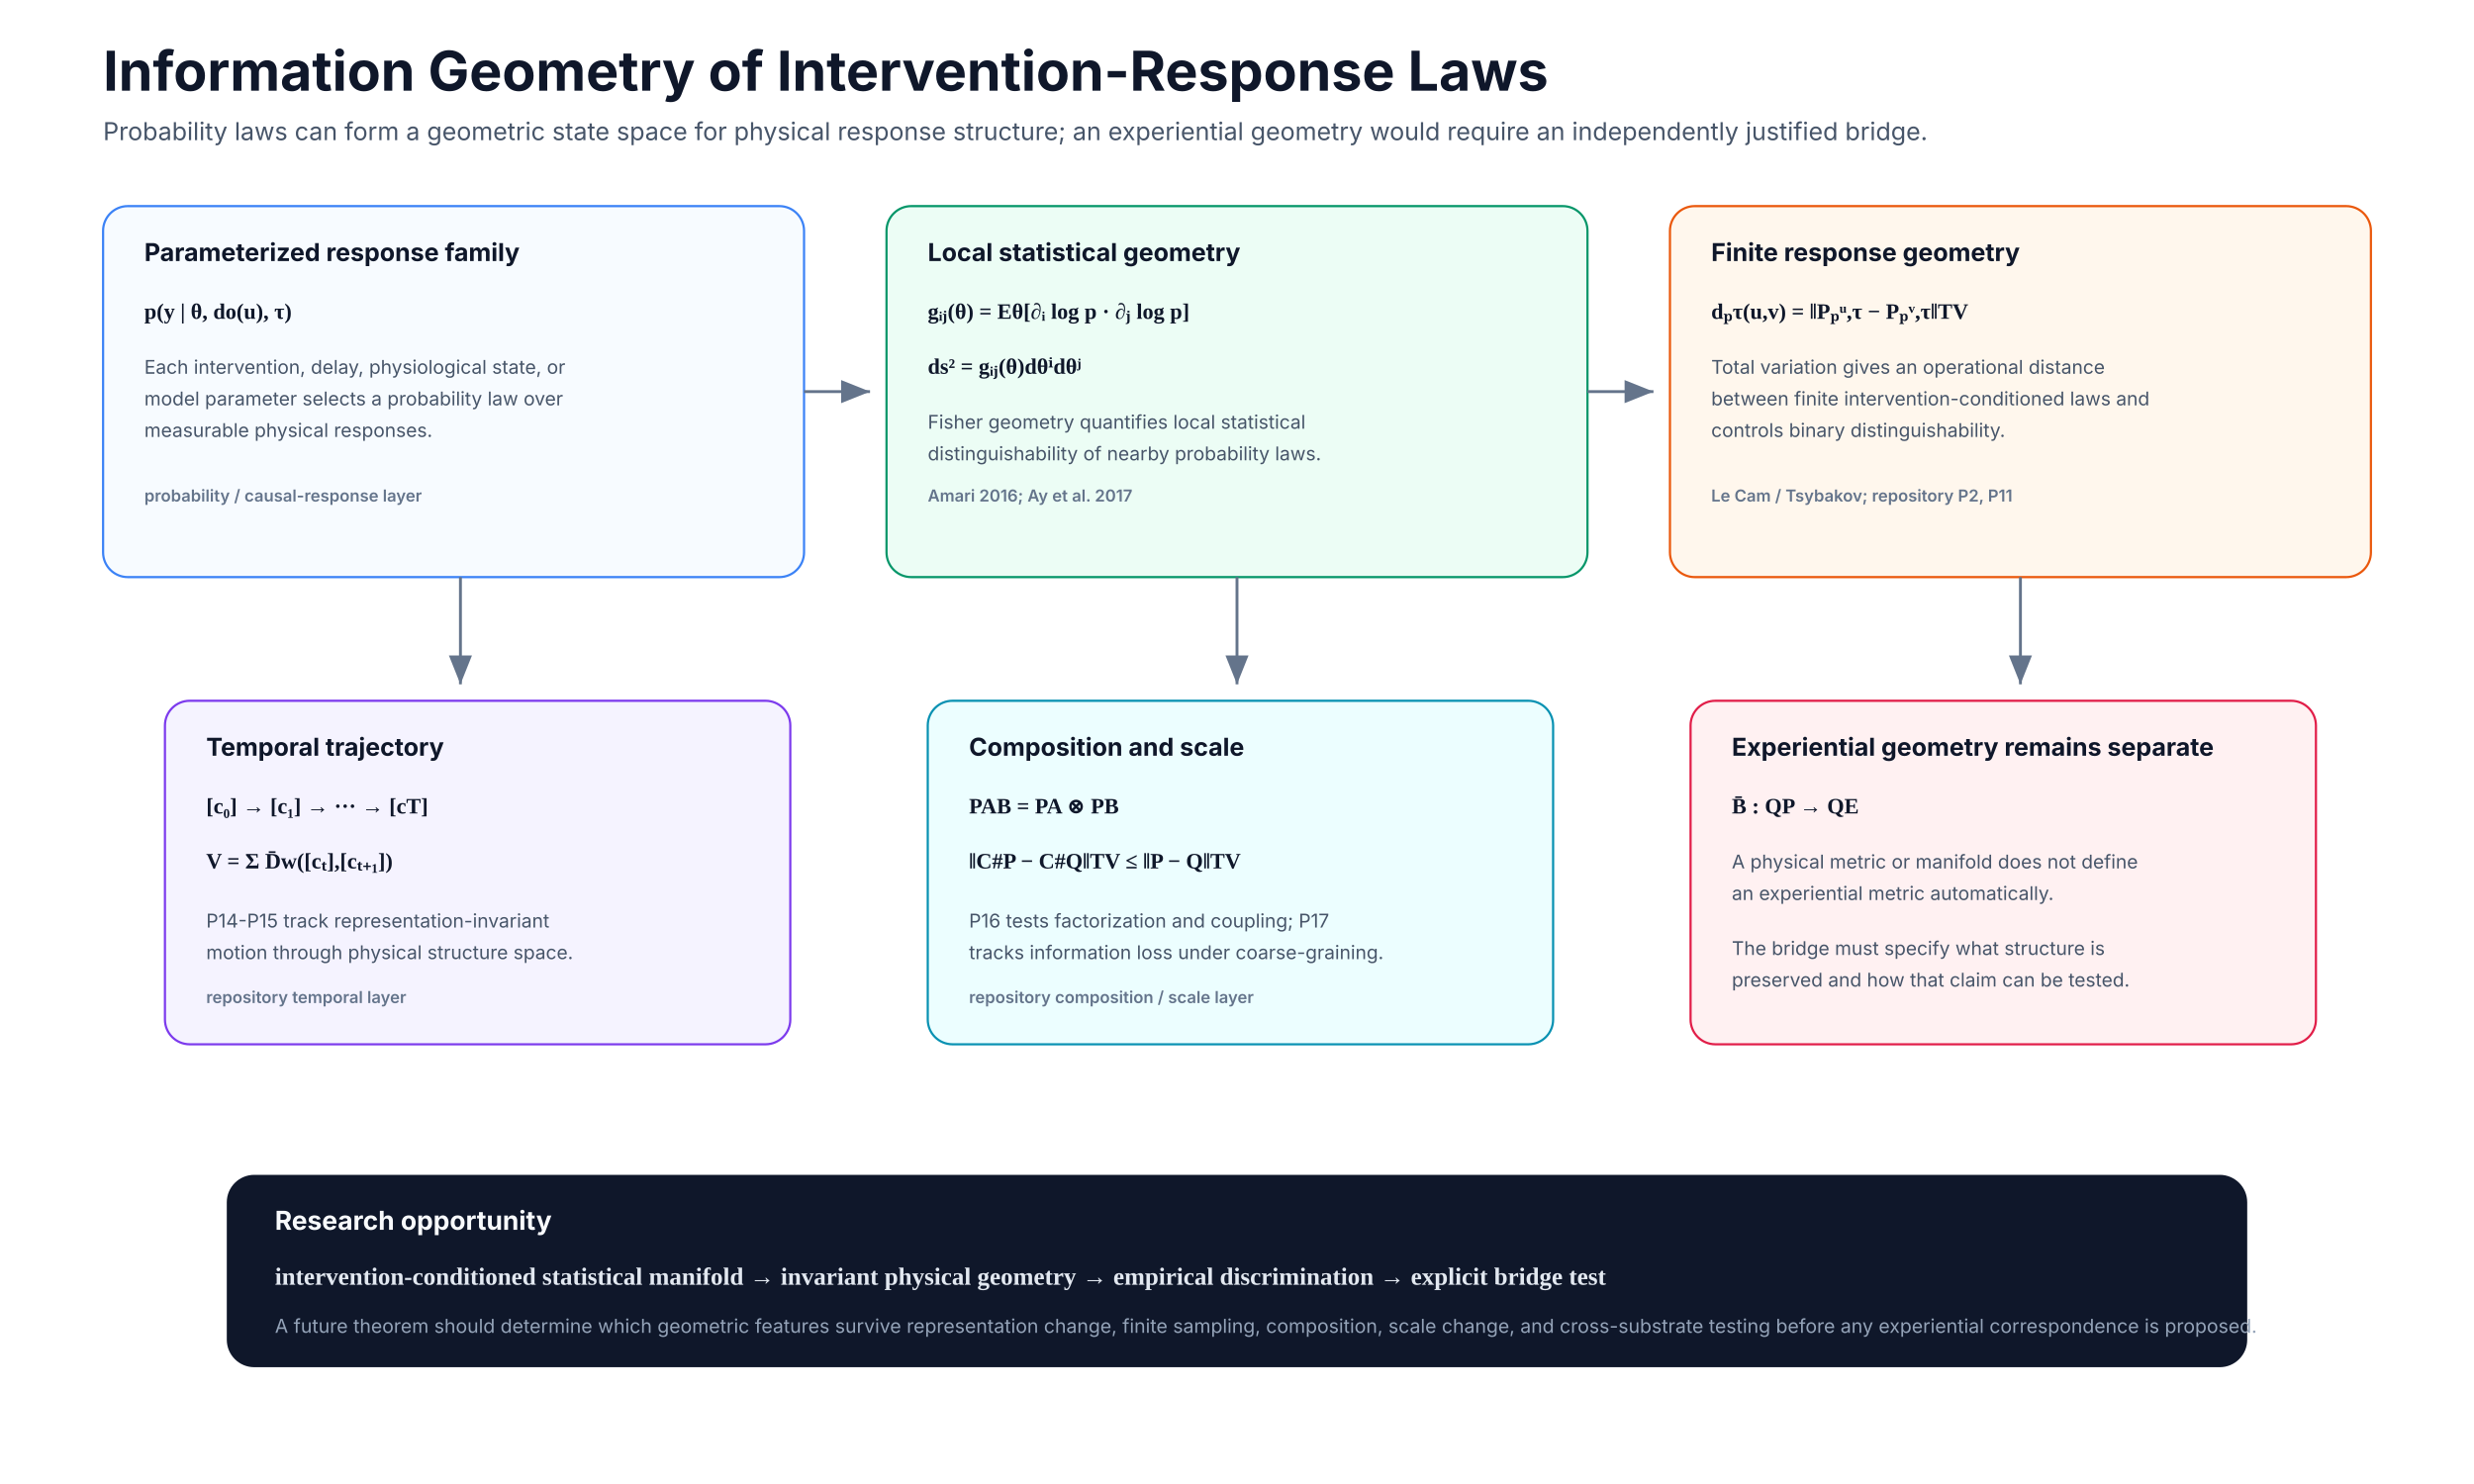
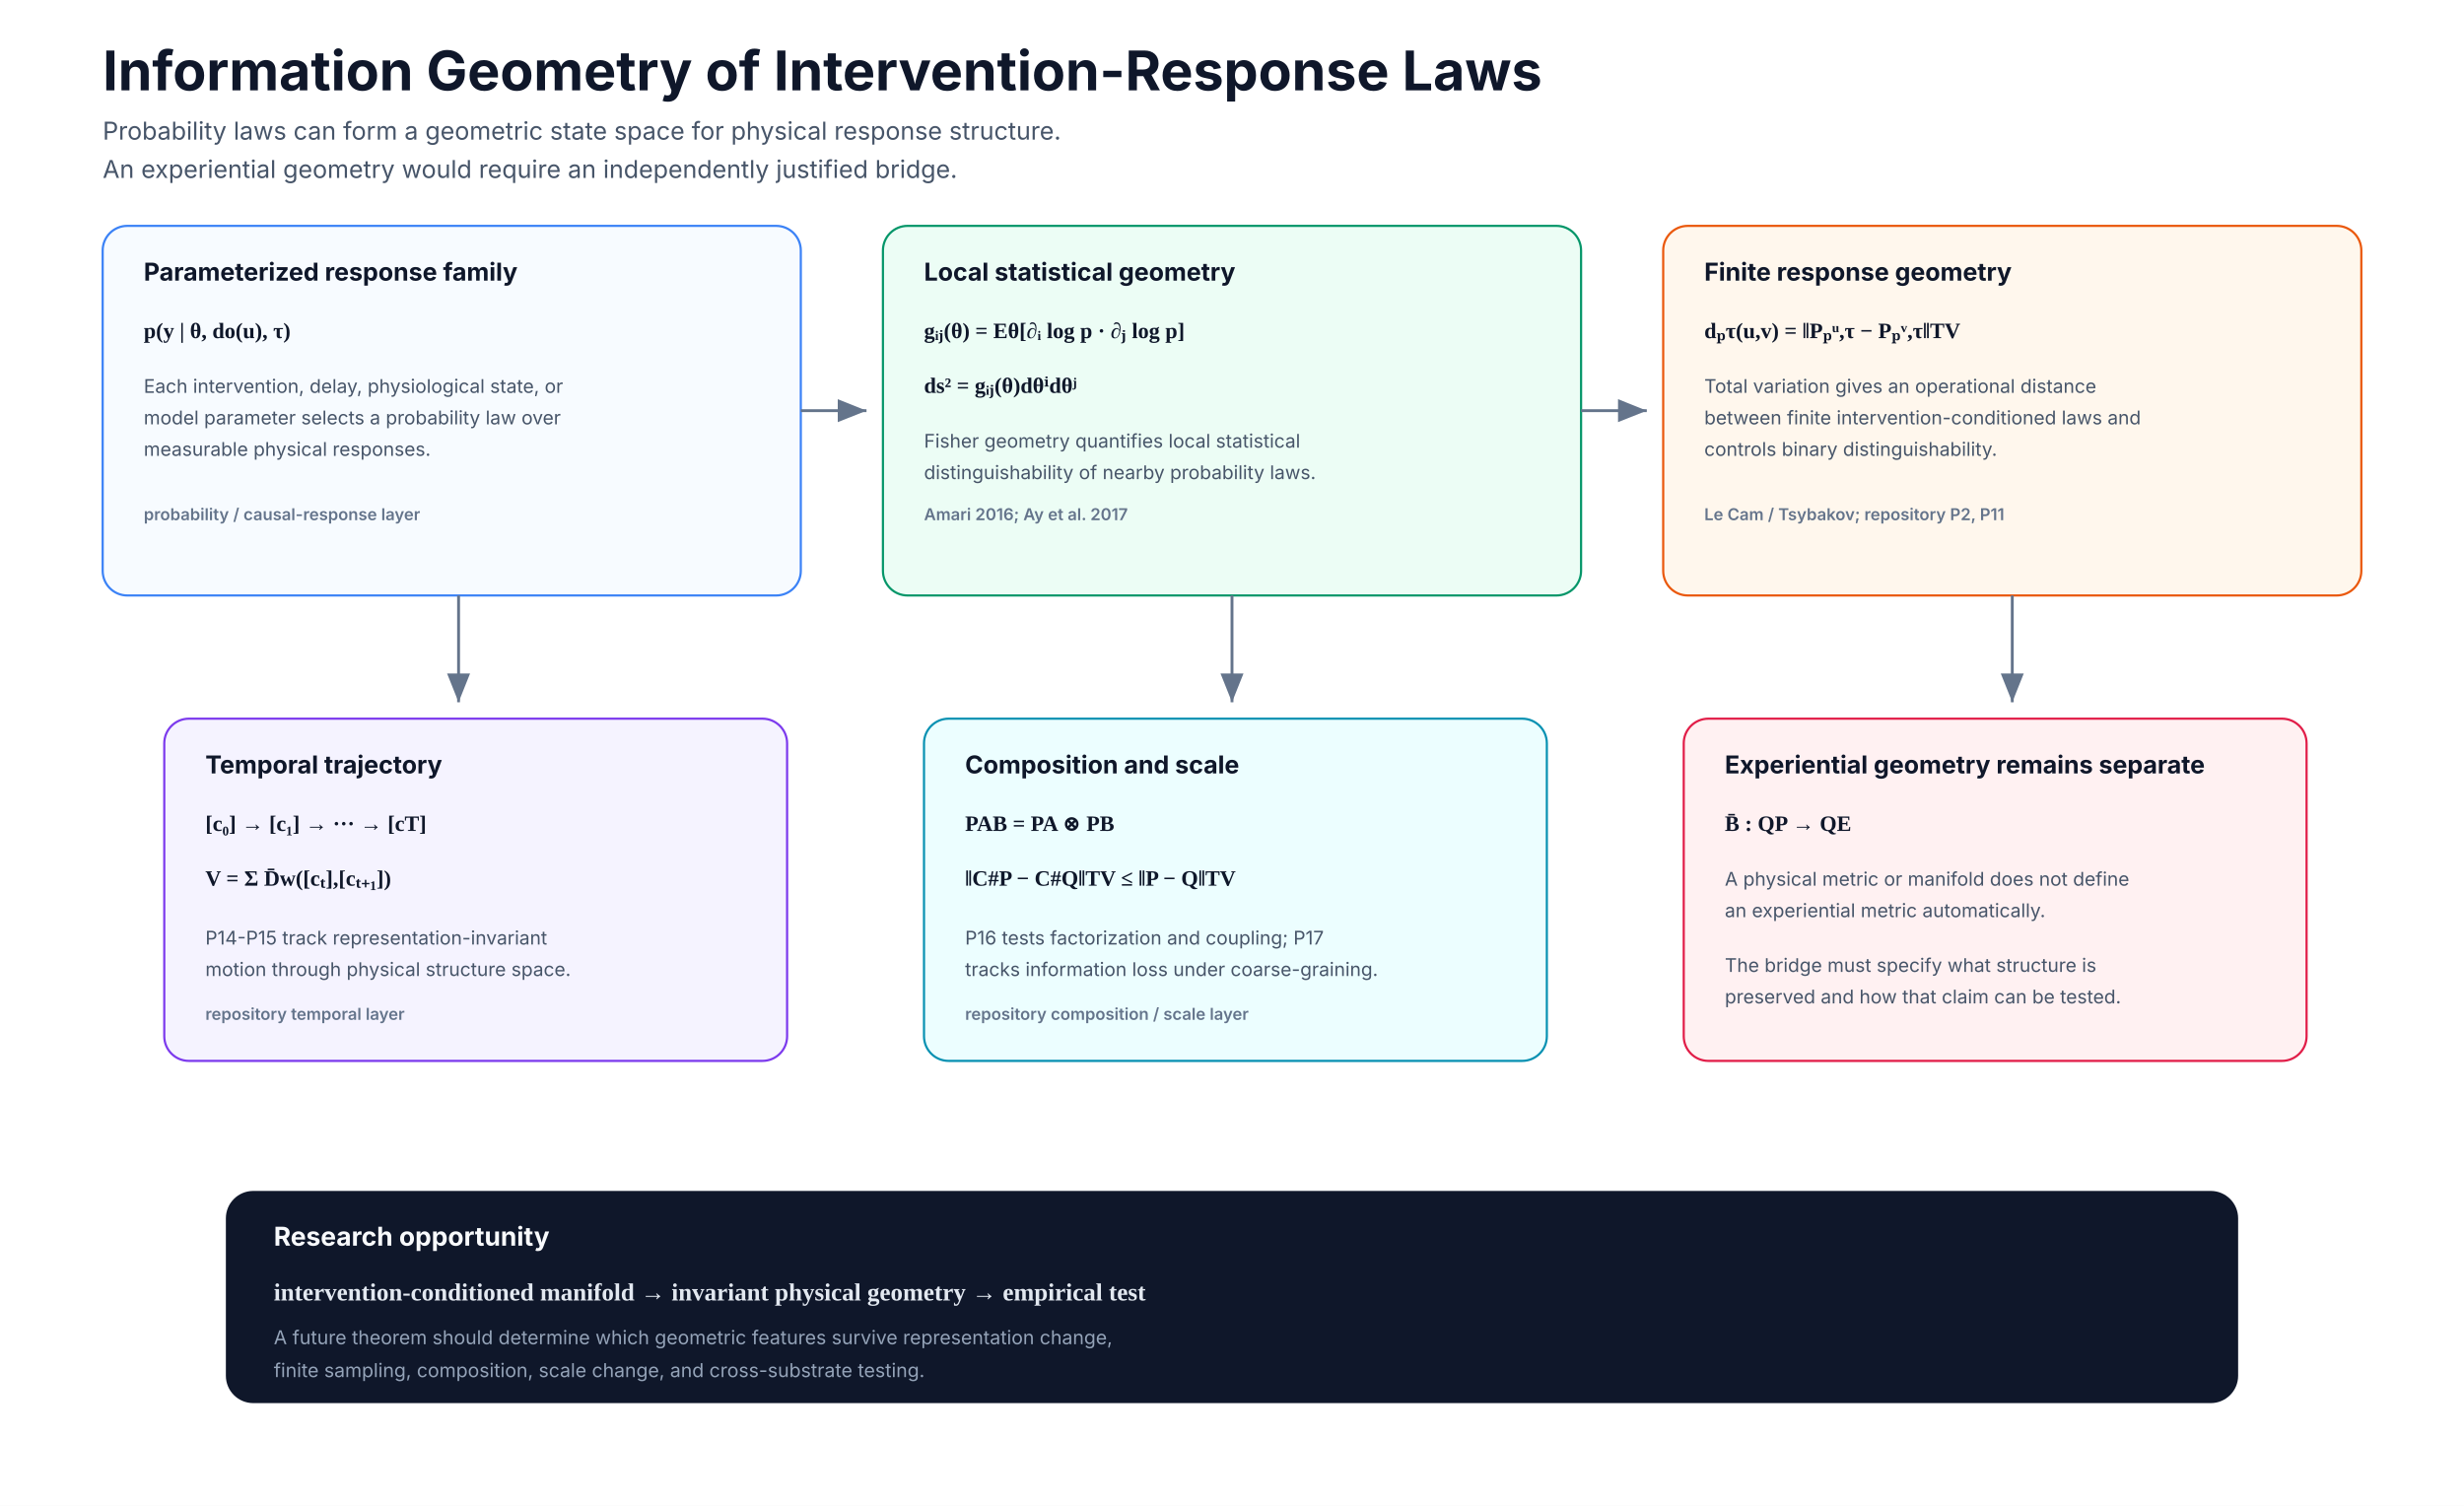
- <svg xmlns="http://www.w3.org/2000/svg" width="1800" height="1080" viewBox="0 0 1800 1080" role="img" aria-labelledby="title desc">
+ <svg xmlns="http://www.w3.org/2000/svg" width="1800" height="1100" viewBox="0 0 1800 1100" role="img" aria-labelledby="title desc">
  <defs>
    <marker id="arrow" markerWidth="12" markerHeight="12" refX="10" refY="4" orient="auto">
      <path d="M0 0 L0 8 L10 4 z" fill="#64748b" />
    </marker>
-     <style>
-       .title{font:700 40px Inter,Segoe UI,Arial,sans-serif;fill:#0f172a}
-       .subtitle{font:400 18px Inter,Segoe UI,Arial,sans-serif;fill:#475569}
-       .head{font:700 18px Inter,Segoe UI,Arial,sans-serif;fill:#0f172a}
-       .body{font:400 13.8px Inter,Segoe UI,Arial,sans-serif;fill:#475569}
-       .eq{font:600 16px Georgia,'Times New Roman',serif;fill:#0f172a}
-       .cite{font:600 12px Inter,Segoe UI,Arial,sans-serif;fill:#64748b}
-       .arrow{stroke:#64748b;stroke-width:2.1;fill:none;marker-end:url(#arrow)}
-     </style>
+     <style>.title{font:700 40px Inter,Segoe UI,Arial,sans-serif;fill:#0f172a}.subtitle{font:400 18px Inter,Segoe UI,Arial,sans-serif;fill:#475569}.head{font:700 18px Inter,Segoe UI,Arial,sans-serif;fill:#0f172a}.body{font:400 13.8px Inter,Segoe UI,Arial,sans-serif;fill:#475569}.eq{font:600 16px Georgia,'Times New Roman',serif;fill:#0f172a}.cite{font:600 12px Inter,Segoe UI,Arial,sans-serif;fill:#64748b}.arrow{stroke:#64748b;stroke-width:2.1;fill:none;marker-end:url(#arrow)}</style>
  </defs>
-   <rect width="1800" height="1080" fill="#ffffff" />
+   <rect width="1800" height="1100" fill="#ffffff" />
  <text x="75" y="66" class="title">Information Geometry of Intervention-Response Laws</text>
-   <text x="75" y="102" class="subtitle">Probability laws can form a geometric state space for physical response structure; an experiential geometry would require an independently justified bridge.</text>
-   <rect x="75" y="150" width="510" height="270" rx="18" fill="#f7fbff" stroke="#3b82f6" stroke-width="1.6" />
-   <text x="105" y="190" class="head">Parameterized response family</text>
-   <text x="105" y="232" class="eq">p(y | θ, do(u), τ)</text>
-   <text x="105" y="272" class="body">Each intervention, delay, physiological state, or</text>
-   <text x="105" y="295" class="body">model parameter selects a probability law over</text>
-   <text x="105" y="318" class="body">measurable physical responses.</text>
-   <text x="105" y="365" class="cite">probability / causal-response layer</text>
-   <rect x="645" y="150" width="510" height="270" rx="18" fill="#ecfdf5" stroke="#059669" stroke-width="1.6" />
-   <text x="675" y="190" class="head">Local statistical geometry</text>
-   <text x="675" y="232" class="eq">gᵢⱼ(θ) = Eθ[∂ᵢ log p · ∂ⱼ log p]</text>
-   <text x="675" y="272" class="eq">ds² = gᵢⱼ(θ)dθⁱdθʲ</text>
-   <text x="675" y="312" class="body">Fisher geometry quantifies local statistical</text>
-   <text x="675" y="335" class="body">distinguishability of nearby probability laws.</text>
-   <text x="675" y="365" class="cite">Amari 2016; Ay et al. 2017</text>
-   <rect x="1215" y="150" width="510" height="270" rx="18" fill="#fff7ed" stroke="#ea580c" stroke-width="1.6" />
-   <text x="1245" y="190" class="head">Finite response geometry</text>
-   <text x="1245" y="232" class="eq">dₚτ(u,v) = ‖Pₚᵘ,τ − Pₚᵛ,τ‖TV</text>
-   <text x="1245" y="272" class="body">Total variation gives an operational distance</text>
-   <text x="1245" y="295" class="body">between finite intervention-conditioned laws and</text>
-   <text x="1245" y="318" class="body">controls binary distinguishability.</text>
-   <text x="1245" y="365" class="cite">Le Cam / Tsybakov; repository P2, P11</text>
-   <path class="arrow" d="M585 285 H633" />
-   <path class="arrow" d="M1155 285 H1203" />
-   <rect x="120" y="510" width="455" height="250" rx="18" fill="#f5f3ff" stroke="#7c3aed" stroke-width="1.6" />
-   <text x="150" y="550" class="head">Temporal trajectory</text>
-   <text x="150" y="592" class="eq">[c₀] → [c₁] → ··· → [cT]</text>
-   <text x="150" y="632" class="eq">V = Σ D̄w([cₜ],[cₜ₊₁])</text>
-   <text x="150" y="675" class="body">P14-P15 track representation-invariant</text>
-   <text x="150" y="698" class="body">motion through physical structure space.</text>
-   <text x="150" y="730" class="cite">repository temporal layer</text>
-   <rect x="675" y="510" width="455" height="250" rx="18" fill="#ecfeff" stroke="#0891b2" stroke-width="1.6" />
-   <text x="705" y="550" class="head">Composition and scale</text>
-   <text x="705" y="592" class="eq">PAB = PA ⊗ PB</text>
-   <text x="705" y="632" class="eq">‖C#P − C#Q‖TV ≤ ‖P − Q‖TV</text>
-   <text x="705" y="675" class="body">P16 tests factorization and coupling; P17</text>
-   <text x="705" y="698" class="body">tracks information loss under coarse-graining.</text>
-   <text x="705" y="730" class="cite">repository composition / scale layer</text>
-   <rect x="1230" y="510" width="455" height="250" rx="18" fill="#fff1f2" stroke="#e11d48" stroke-width="1.6" />
-   <text x="1260" y="550" class="head">Experiential geometry remains separate</text>
-   <text x="1260" y="592" class="eq">B̄ : QP → QE</text>
-   <text x="1260" y="632" class="body">A physical metric or manifold does not define</text>
-   <text x="1260" y="655" class="body">an experiential metric automatically.</text>
-   <text x="1260" y="695" class="body">The bridge must specify what structure is</text>
-   <text x="1260" y="718" class="body">preserved and how that claim can be tested.</text>
-   <path class="arrow" d="M335 420 V498" />
-   <path class="arrow" d="M900 420 V498" />
-   <path class="arrow" d="M1470 420 V498" />
-   <rect x="165" y="855" width="1470" height="140" rx="20" fill="#0f172a" />
-   <text x="200" y="895" style="font:700 19px Inter,Segoe UI,Arial,sans-serif;fill:#f8fafc">Research opportunity</text>
-   <text x="200" y="935" style="font:600 18px Georgia,'Times New Roman',serif;fill:#e2e8f0">intervention-conditioned statistical manifold  →  invariant physical geometry  →  empirical discrimination  →  explicit bridge test</text>
-   <text x="200" y="970" style="font:400 14px Inter,Segoe UI,Arial,sans-serif;fill:#94a3b8">A future theorem should determine which geometric features survive representation change, finite sampling, composition, scale change, and cross-substrate testing before any experiential correspondence is proposed.</text>
+   <text x="75" y="102" class="subtitle">Probability laws can form a geometric state space for physical response structure.</text>
+   <text x="75" y="130" class="subtitle">An experiential geometry would require an independently justified bridge.</text>
+   <rect x="75" y="165" width="510" height="270" rx="18" fill="#f7fbff" stroke="#3b82f6" stroke-width="1.6" />
+   <text x="105" y="205" class="head">Parameterized response family</text>
+   <text x="105" y="247" class="eq">p(y | θ, do(u), τ)</text>
+   <text x="105" y="287" class="body">Each intervention, delay, physiological state, or</text>
+   <text x="105" y="310" class="body">model parameter selects a probability law over</text>
+   <text x="105" y="333" class="body">measurable physical responses.</text>
+   <text x="105" y="380" class="cite">probability / causal-response layer</text>
+   <rect x="645" y="165" width="510" height="270" rx="18" fill="#ecfdf5" stroke="#059669" stroke-width="1.6" />
+   <text x="675" y="205" class="head">Local statistical geometry</text>
+   <text x="675" y="247" class="eq">gᵢⱼ(θ) = Eθ[∂ᵢ log p · ∂ⱼ log p]</text>
+   <text x="675" y="287" class="eq">ds² = gᵢⱼ(θ)dθⁱdθʲ</text>
+   <text x="675" y="327" class="body">Fisher geometry quantifies local statistical</text>
+   <text x="675" y="350" class="body">distinguishability of nearby probability laws.</text>
+   <text x="675" y="380" class="cite">Amari 2016; Ay et al. 2017</text>
+   <rect x="1215" y="165" width="510" height="270" rx="18" fill="#fff7ed" stroke="#ea580c" stroke-width="1.6" />
+   <text x="1245" y="205" class="head">Finite response geometry</text>
+   <text x="1245" y="247" class="eq">dₚτ(u,v) = ‖Pₚᵘ,τ − Pₚᵛ,τ‖TV</text>
+   <text x="1245" y="287" class="body">Total variation gives an operational distance</text>
+   <text x="1245" y="310" class="body">between finite intervention-conditioned laws and</text>
+   <text x="1245" y="333" class="body">controls binary distinguishability.</text>
+   <text x="1245" y="380" class="cite">Le Cam / Tsybakov; repository P2, P11</text>
+   <path class="arrow" d="M585 300 H633" />
+   <path class="arrow" d="M1155 300 H1203" />
+   <rect x="120" y="525" width="455" height="250" rx="18" fill="#f5f3ff" stroke="#7c3aed" stroke-width="1.6" />
+   <text x="150" y="565" class="head">Temporal trajectory</text>
+   <text x="150" y="607" class="eq">[c₀] → [c₁] → ··· → [cT]</text>
+   <text x="150" y="647" class="eq">V = Σ D̄w([cₜ],[cₜ₊₁])</text>
+   <text x="150" y="690" class="body">P14-P15 track representation-invariant</text>
+   <text x="150" y="713" class="body">motion through physical structure space.</text>
+   <text x="150" y="745" class="cite">repository temporal layer</text>
+   <rect x="675" y="525" width="455" height="250" rx="18" fill="#ecfeff" stroke="#0891b2" stroke-width="1.6" />
+   <text x="705" y="565" class="head">Composition and scale</text>
+   <text x="705" y="607" class="eq">PAB = PA ⊗ PB</text>
+   <text x="705" y="647" class="eq">‖C#P − C#Q‖TV ≤ ‖P − Q‖TV</text>
+   <text x="705" y="690" class="body">P16 tests factorization and coupling; P17</text>
+   <text x="705" y="713" class="body">tracks information loss under coarse-graining.</text>
+   <text x="705" y="745" class="cite">repository composition / scale layer</text>
+   <rect x="1230" y="525" width="455" height="250" rx="18" fill="#fff1f2" stroke="#e11d48" stroke-width="1.6" />
+   <text x="1260" y="565" class="head">Experiential geometry remains separate</text>
+   <text x="1260" y="607" class="eq">B̄ : QP → QE</text>
+   <text x="1260" y="647" class="body">A physical metric or manifold does not define</text>
+   <text x="1260" y="670" class="body">an experiential metric automatically.</text>
+   <text x="1260" y="710" class="body">The bridge must specify what structure is</text>
+   <text x="1260" y="733" class="body">preserved and how that claim can be tested.</text>
+   <path class="arrow" d="M335 435 V513" />
+   <path class="arrow" d="M900 435 V513" />
+   <path class="arrow" d="M1470 435 V513" />
+   <rect x="165" y="870" width="1470" height="155" rx="20" fill="#0f172a" />
+   <text x="200" y="910" style="font:700 19px Inter,Segoe UI,Arial,sans-serif;fill:#f8fafc">Research opportunity</text>
+   <text x="200" y="950" style="font:600 18px Georgia,'Times New Roman',serif;fill:#e2e8f0">intervention-conditioned manifold → invariant physical geometry → empirical test</text>
+   <text x="200" y="982" style="font:400 14px Inter,Segoe UI,Arial,sans-serif;fill:#94a3b8">A future theorem should determine which geometric features survive representation change,</text>
+   <text x="200" y="1006" style="font:400 14px Inter,Segoe UI,Arial,sans-serif;fill:#94a3b8">finite sampling, composition, scale change, and cross-substrate testing.</text>
</svg>
